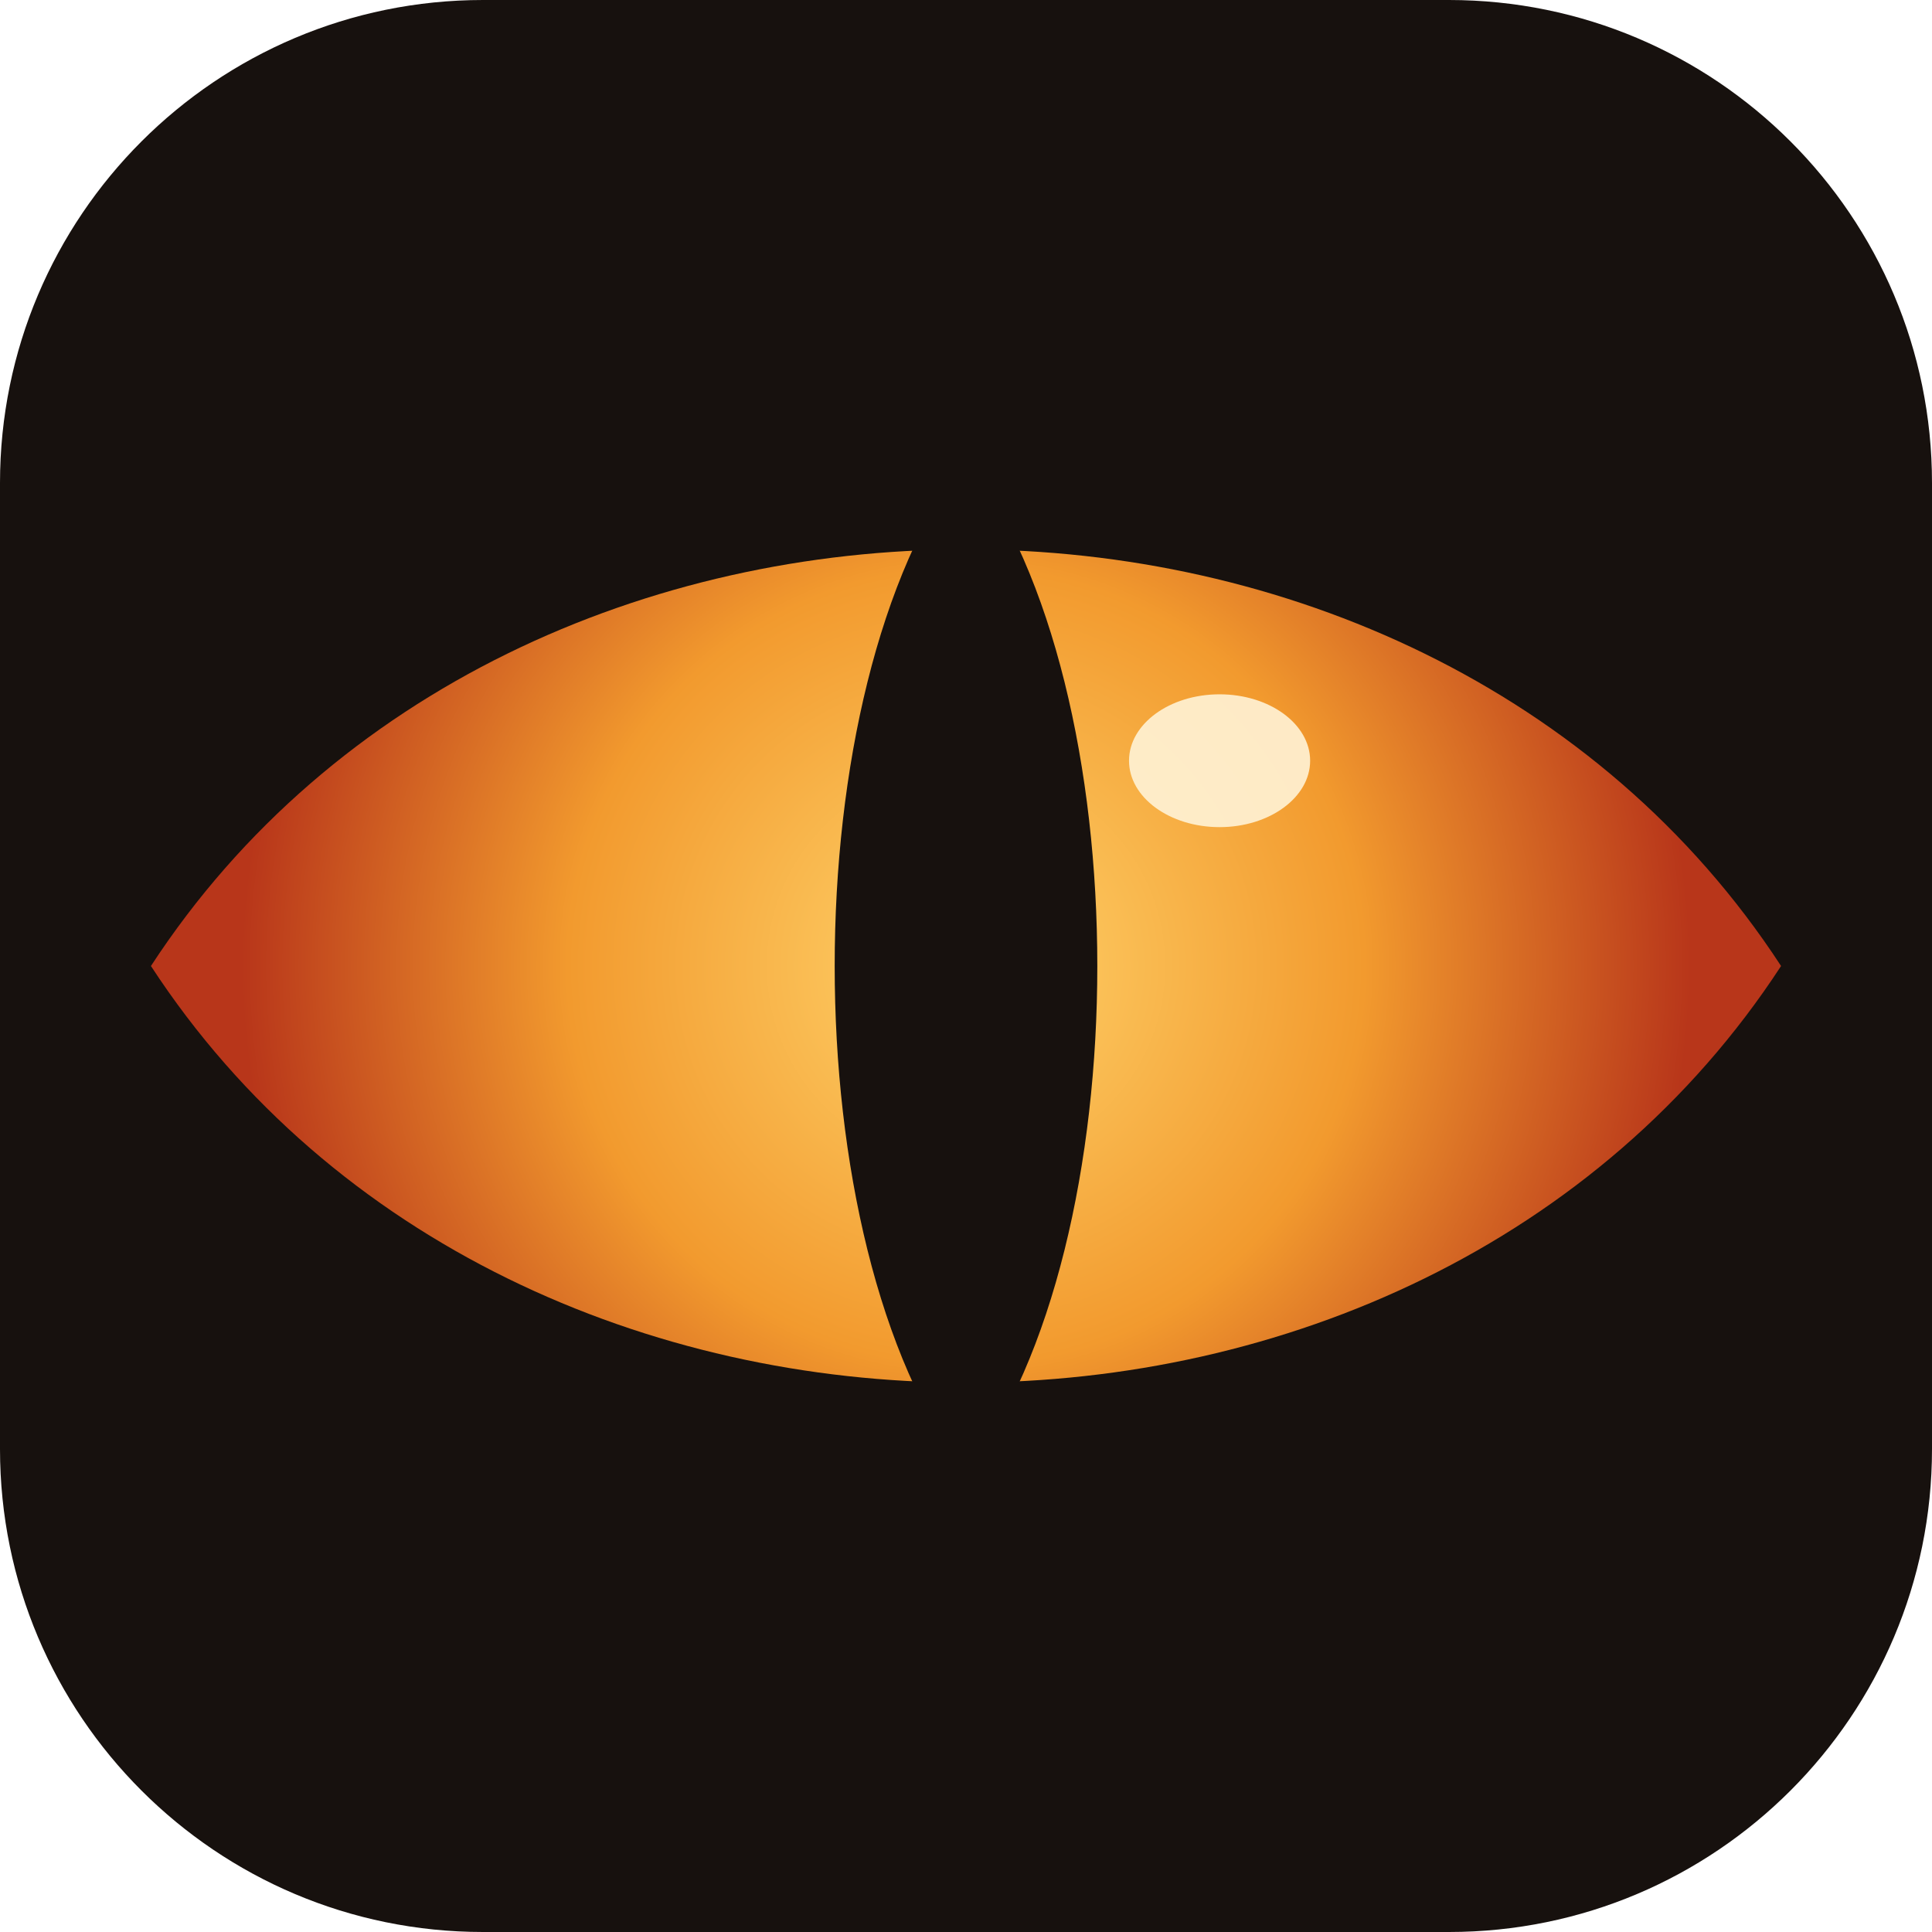
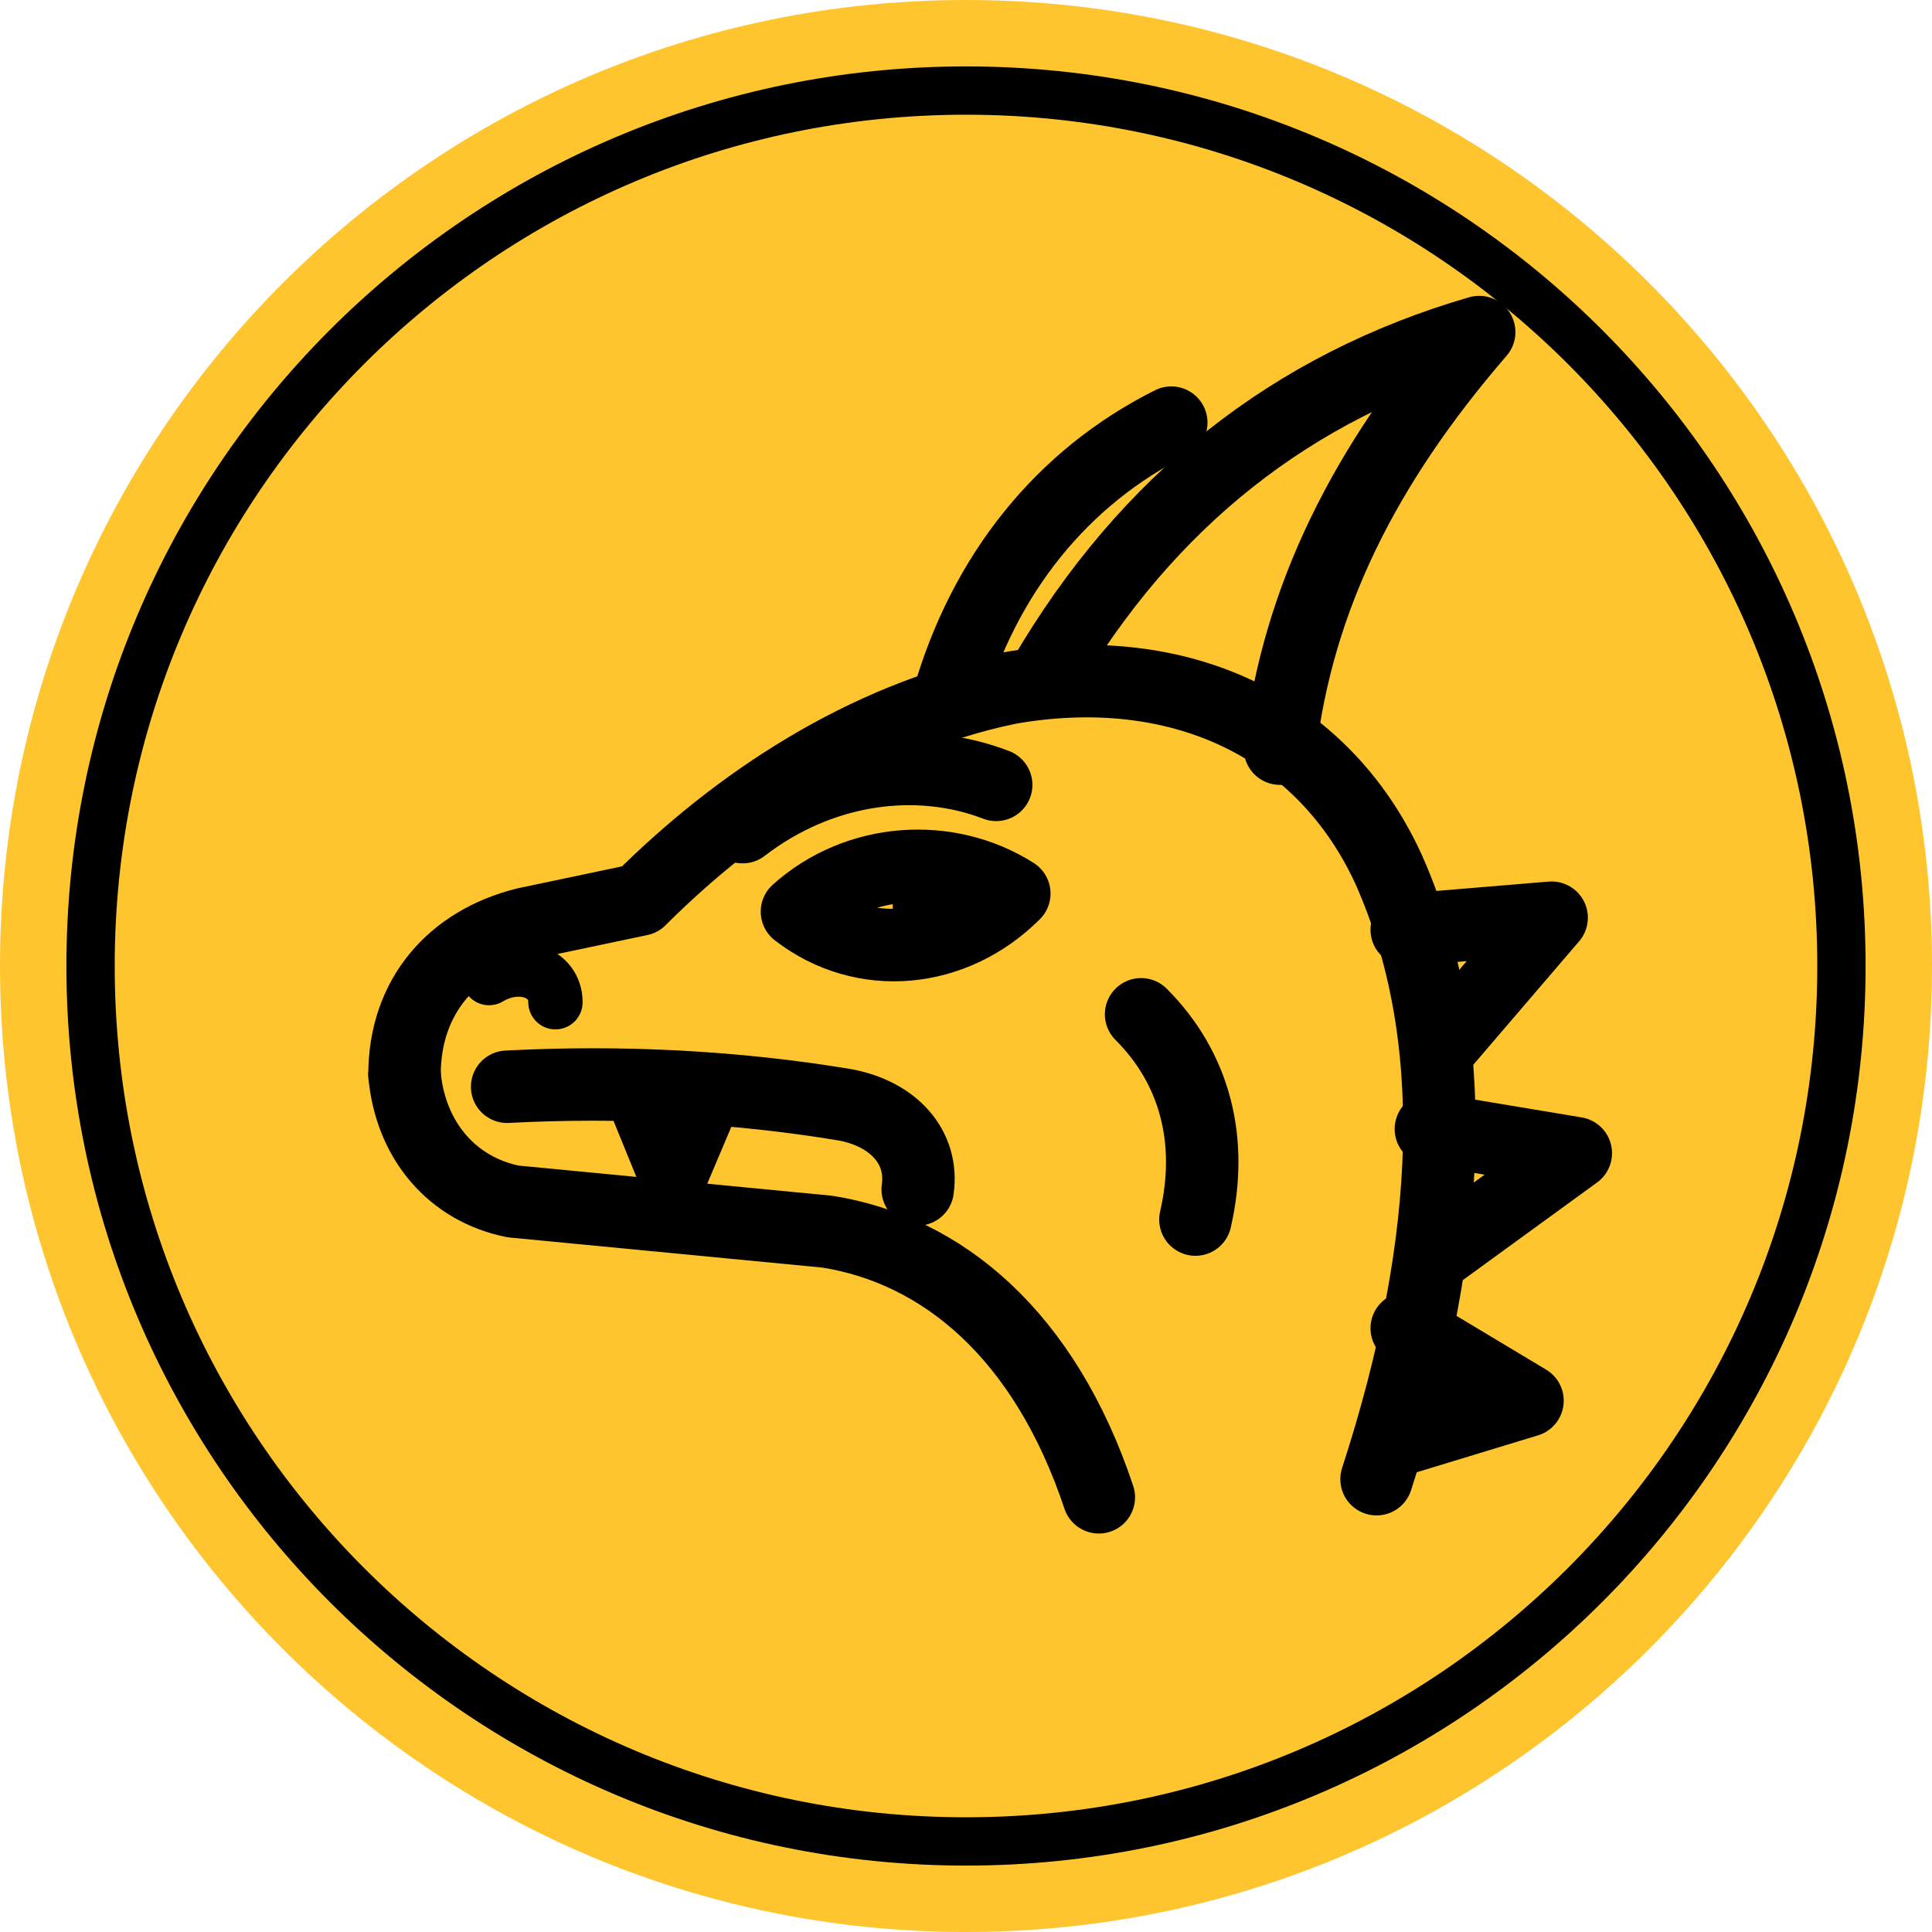
- <svg xmlns="http://www.w3.org/2000/svg" width="32" height="32" viewBox="0 0 32 32">
-   <defs>
-     <radialGradient id="iris" cx="16" cy="16" r="12" gradientUnits="userSpaceOnUse">
-       <stop offset="0" stop-color="#ffd36b" />
-       <stop offset="0.55" stop-color="#f29a2e" />
-       <stop offset="1" stop-color="#b8361a" />
-     </radialGradient>
-   </defs>
-   <rect width="32" height="32" rx="8" fill="#17110e" />
-   <path d="M2.5 16C8.5 6.8 23.5 6.8 29.5 16C23.5 25.2 8.5 25.2 2.5 16Z" fill="url(#iris)" />
-   <path d="M16 7.6C18.9 11.4 18.9 20.6 16 24.4C13.1 20.6 13.1 11.4 16 7.6Z" fill="#17110e" />
-   <ellipse cx="20.2" cy="12.6" rx="1.5" ry="1.1" fill="#fff3d6" opacity="0.9" />
+ <svg xmlns="http://www.w3.org/2000/svg" width="32" height="32" viewBox="0 0 64 64">
+   <circle cx="32" cy="32" r="32" fill="#FFC52E" />
+   <circle cx="32" cy="32" r="29" fill="none" stroke="#000" stroke-width="1.6" />
+   <g fill="none" stroke="#000" stroke-width="2.4" stroke-linecap="round" stroke-linejoin="round">
+     <path d="M34.6 22.4 C38 16.6 42.8 12.8 49 11 C45.2 15.4 43 19.8 42.4 24.8" />
+     <path d="M31.4 23.2 C32.6 19 35.2 15.8 38.8 14" />
+     <path d="M13.4 35.6 C13.4 33 15 31.2 17.4 30.6 L21.2 29.8 C24.4 26.6 28.6 23.8 33.4 22.8 C39 21.8 43.8 24 46 28.8 C48.4 34.2 48.2 41 45.6 49" />
+     <path d="M13.4 35.6 C13.6 37.8 15 39.4 17 39.8 L27.4 40.8 C31.2 41.4 34.6 44.2 36.4 49.6" />
+     <path d="M16.8 36 C20.6 35.8 24.4 36 28 36.6 C29.6 36.9 30.6 38 30.4 39.4" />
+     <path d="M21.2 36.1 L22.3 38.8 L23.4 36.2" />
+     <path d="M24.6 27.4 C27.2 25.4 30.4 25 33 26" />
+     <path d="M26.4 30.2 C28.4 28.4 31.4 28.2 33.6 29.6 C31.6 31.6 28.6 31.9 26.4 30.2 Z" />
+     <path d="M46.6 30.8 L51.4 30.4 L47.8 34.6" />
+     <path d="M47.4 37.4 L52.2 38.2 L47.8 41.4" />
+     <path d="M46.6 44 L50.6 46.4 L46 47.8" />
+     <path d="M37.8 33.6 C39.6 35.4 40.2 37.8 39.6 40.4" />
+   </g>
+   <path d="M30.1 28.7 C30.6 29.4 30.6 30.6 30.1 31.3" stroke="#000" stroke-width="1.8" stroke-linecap="round" fill="none" />
+   <path d="M16.2 32.4 C17.2 31.8 18.4 32.2 18.4 33.2" stroke="#000" stroke-width="1.8" stroke-linecap="round" fill="none" />
</svg>
